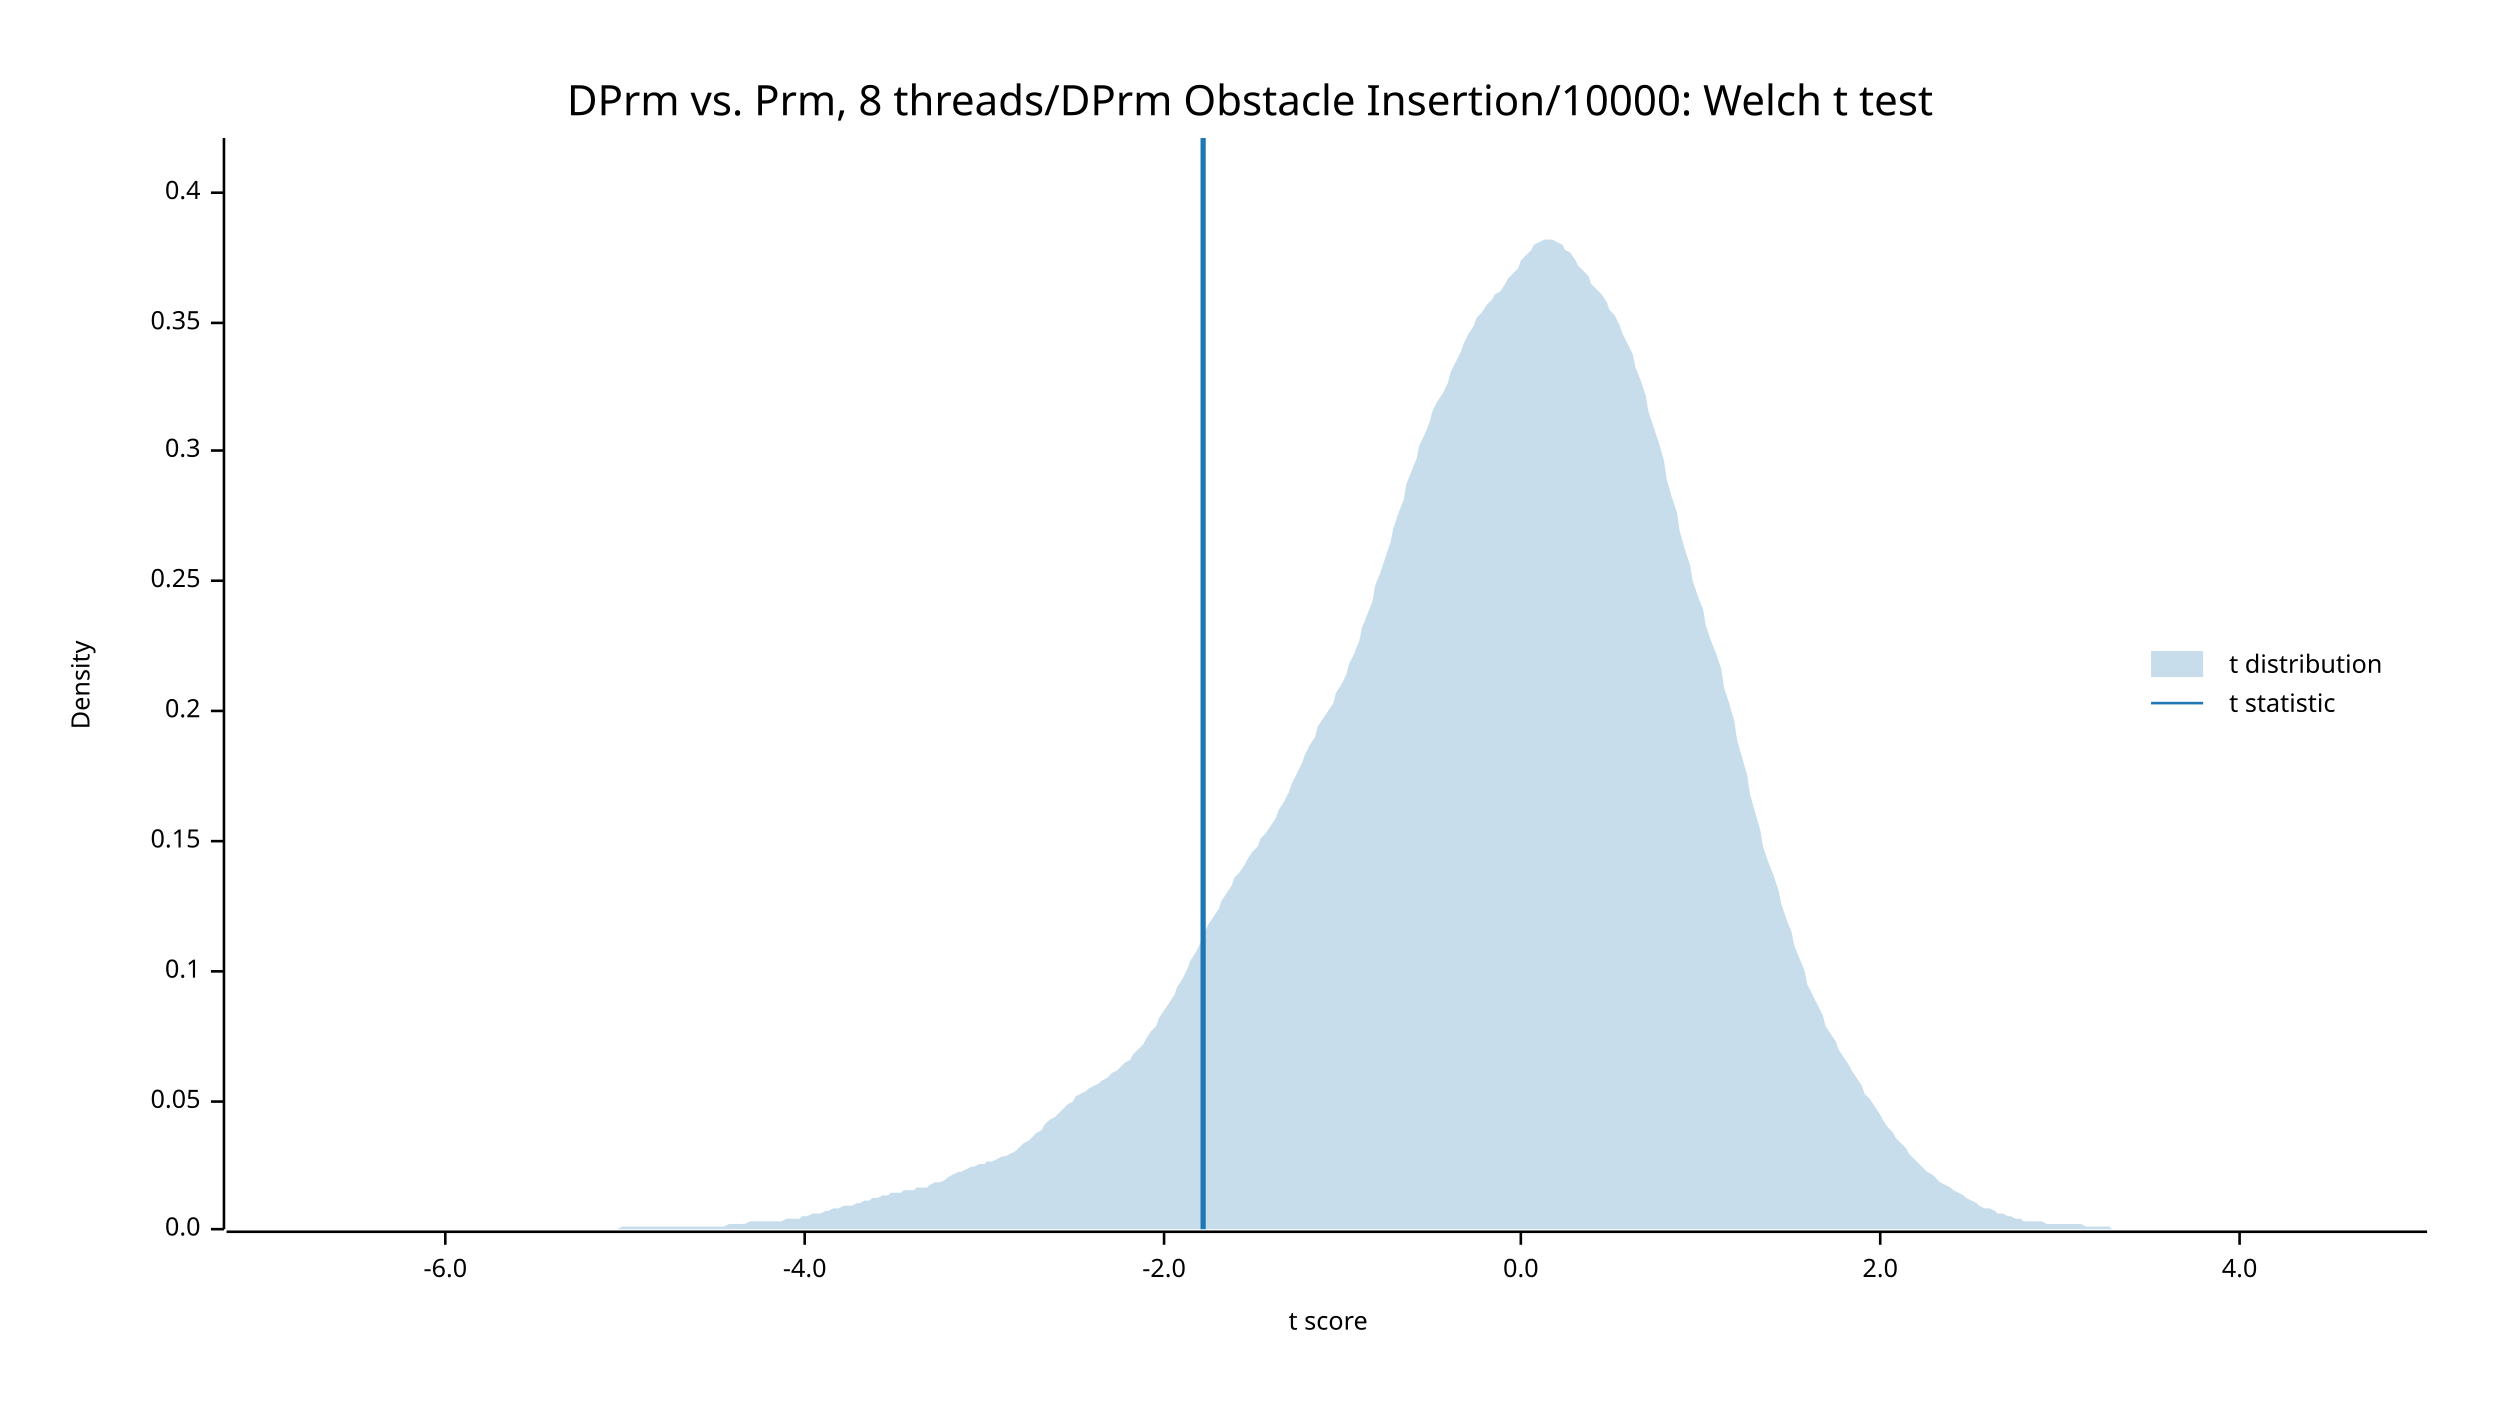
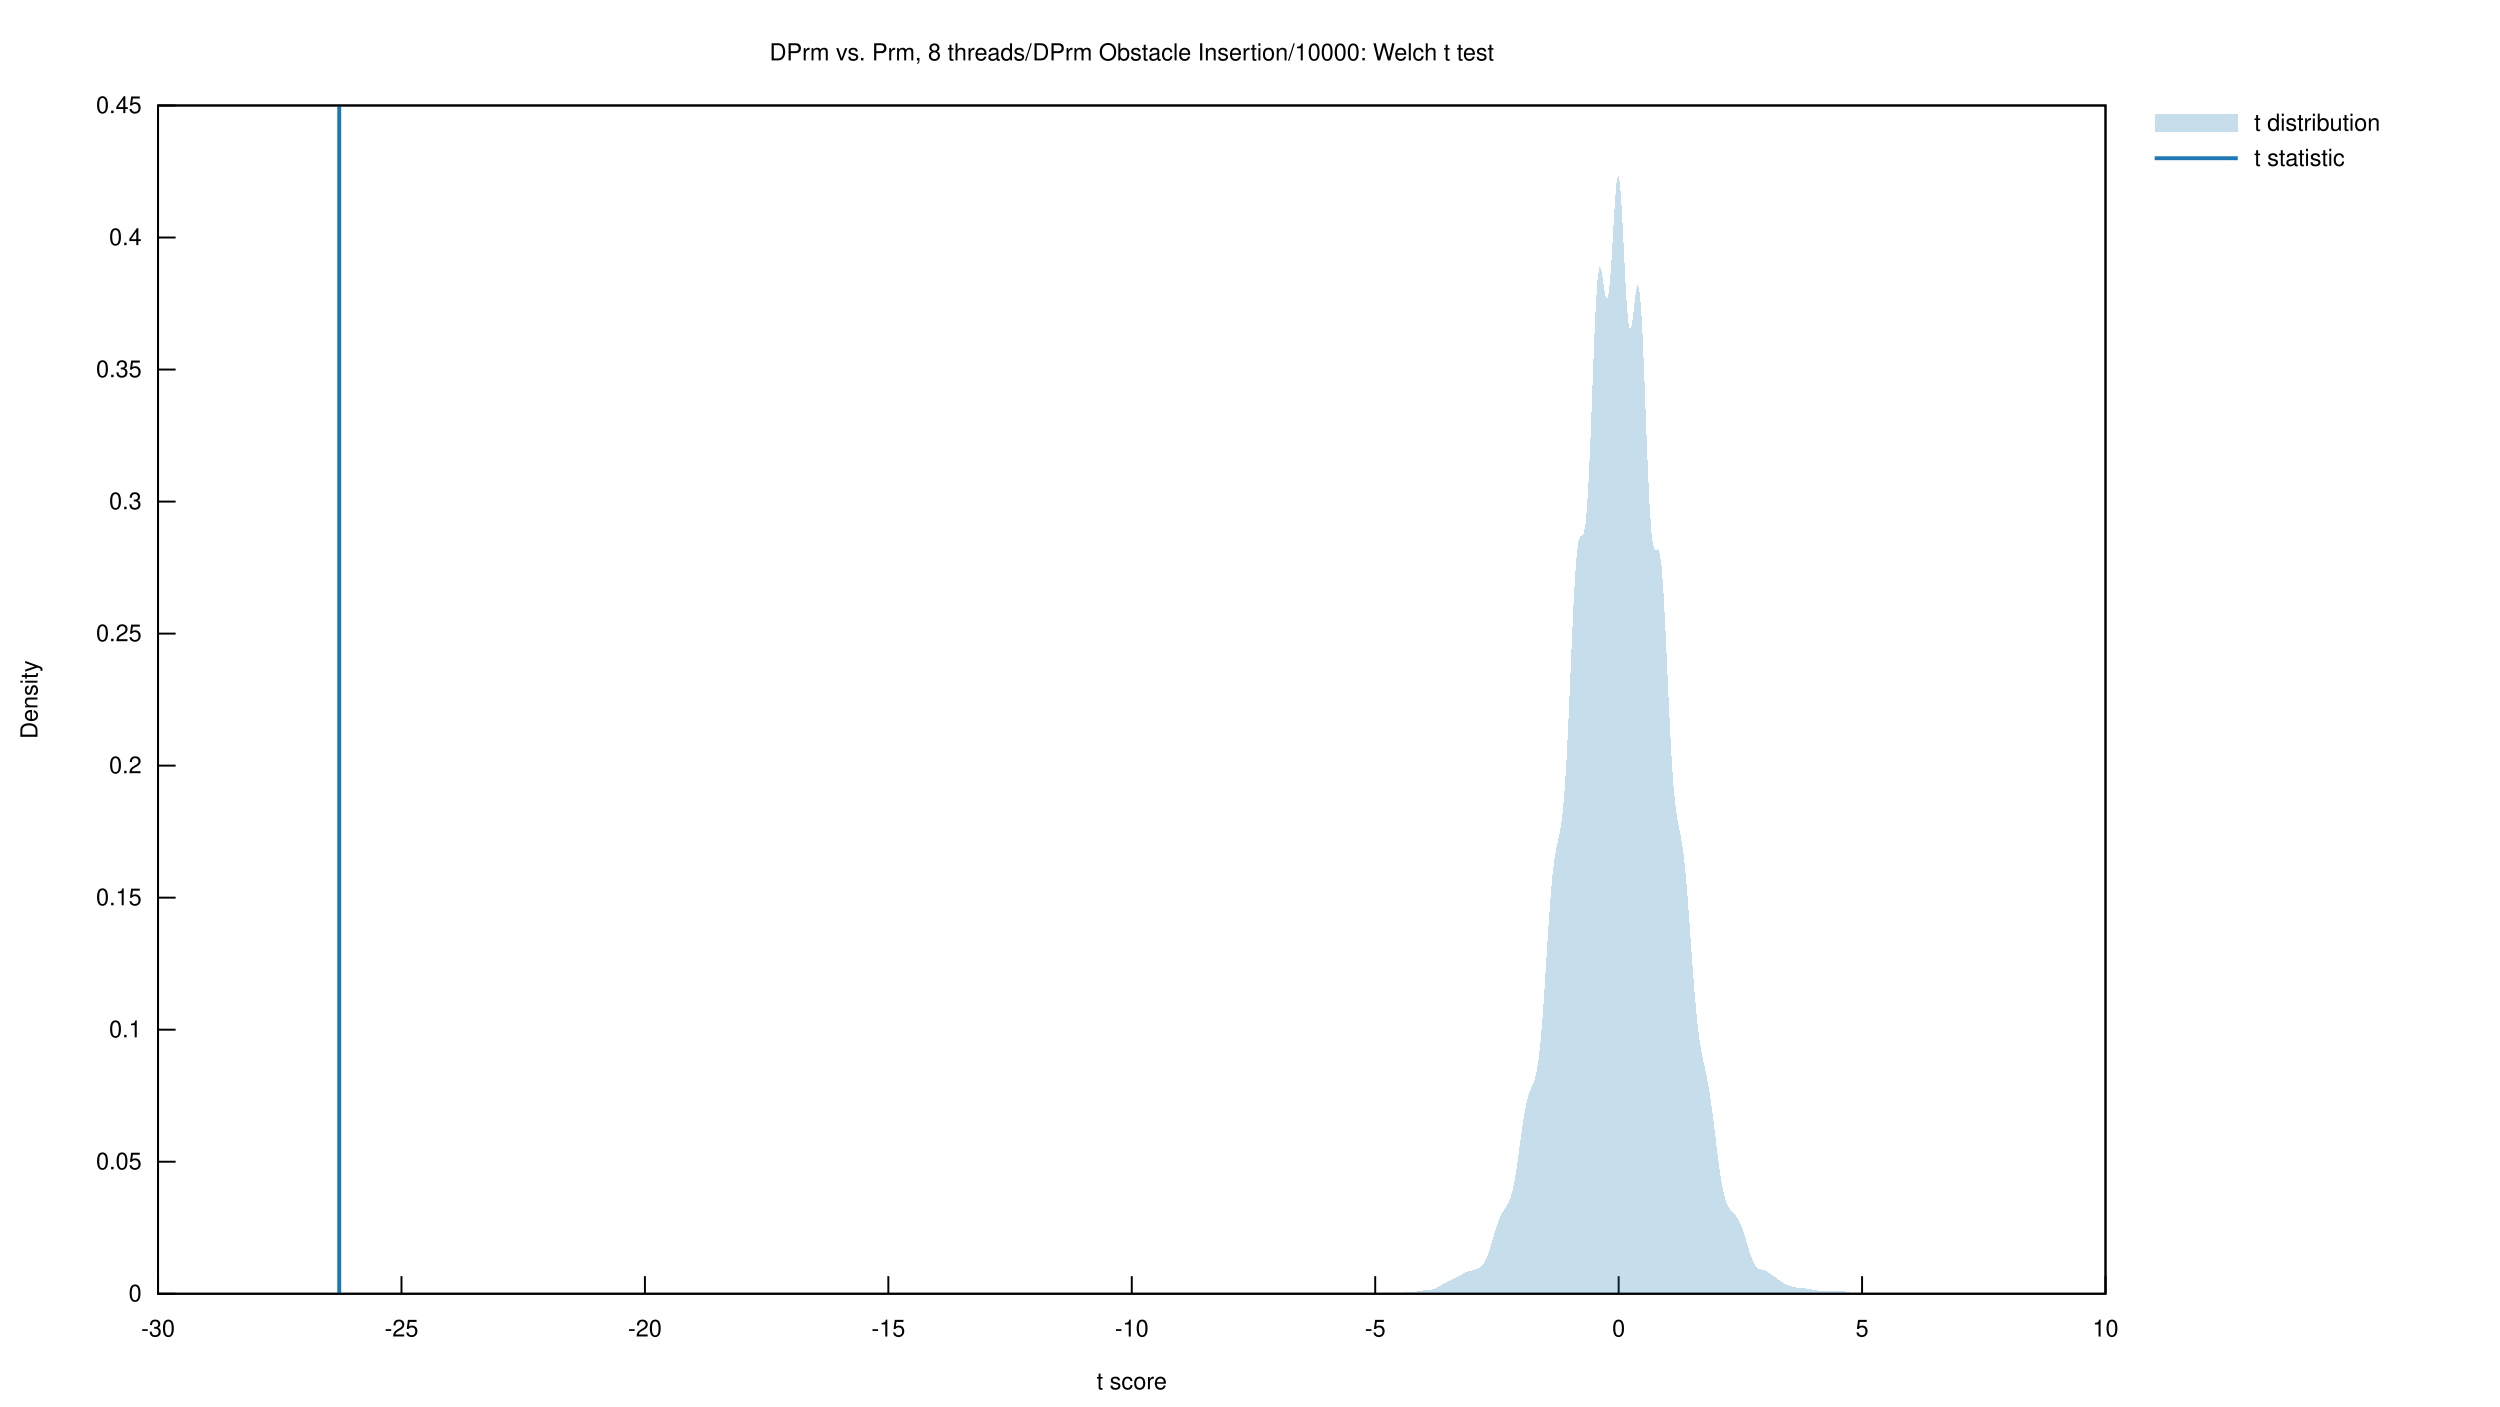
- <svg xmlns="http://www.w3.org/2000/svg" width="960" height="540" viewBox="0 0 960 540">
-   <text x="480" y="32" dy="0.76em" text-anchor="middle" font-family="sans-serif" font-size="16.129" opacity="1" fill="#000000">
- DPrm vs. Prm, 8 threads/DPrm Obstacle Insertion/10000: Welch t test
- </text>
-   <text x="27" y="263" dy="0.76em" text-anchor="middle" font-family="sans-serif" font-size="9.677" opacity="1" fill="#000000" transform="rotate(270, 27, 263)">
- Density
- </text>
-   <text x="510" y="513" dy="-0.5ex" text-anchor="middle" font-family="sans-serif" font-size="9.677" opacity="1" fill="#000000">
- t score
- </text>
-   <polyline fill="none" opacity="1" stroke="#000000" stroke-width="1" points="86,53 86,472 " />
-   <text x="77" y="472" dy="0.5ex" text-anchor="end" font-family="sans-serif" font-size="9.677" opacity="1" fill="#000000">
- 0.0
- </text>
-   <polyline fill="none" opacity="1" stroke="#000000" stroke-width="1" points="81,472 86,472 " />
-   <text x="77" y="423" dy="0.5ex" text-anchor="end" font-family="sans-serif" font-size="9.677" opacity="1" fill="#000000">
- 0.05
- </text>
-   <polyline fill="none" opacity="1" stroke="#000000" stroke-width="1" points="81,423 86,423 " />
-   <text x="77" y="373" dy="0.5ex" text-anchor="end" font-family="sans-serif" font-size="9.677" opacity="1" fill="#000000">
- 0.1
- </text>
-   <polyline fill="none" opacity="1" stroke="#000000" stroke-width="1" points="81,373 86,373 " />
-   <text x="77" y="323" dy="0.5ex" text-anchor="end" font-family="sans-serif" font-size="9.677" opacity="1" fill="#000000">
- 0.15
- </text>
-   <polyline fill="none" opacity="1" stroke="#000000" stroke-width="1" points="81,323 86,323 " />
-   <text x="77" y="273" dy="0.5ex" text-anchor="end" font-family="sans-serif" font-size="9.677" opacity="1" fill="#000000">
- 0.2
- </text>
-   <polyline fill="none" opacity="1" stroke="#000000" stroke-width="1" points="81,273 86,273 " />
-   <text x="77" y="223" dy="0.5ex" text-anchor="end" font-family="sans-serif" font-size="9.677" opacity="1" fill="#000000">
- 0.25
- </text>
-   <polyline fill="none" opacity="1" stroke="#000000" stroke-width="1" points="81,223 86,223 " />
-   <text x="77" y="173" dy="0.5ex" text-anchor="end" font-family="sans-serif" font-size="9.677" opacity="1" fill="#000000">
- 0.3
- </text>
-   <polyline fill="none" opacity="1" stroke="#000000" stroke-width="1" points="81,173 86,173 " />
-   <text x="77" y="124" dy="0.5ex" text-anchor="end" font-family="sans-serif" font-size="9.677" opacity="1" fill="#000000">
- 0.35
- </text>
-   <polyline fill="none" opacity="1" stroke="#000000" stroke-width="1" points="81,124 86,124 " />
-   <text x="77" y="74" dy="0.5ex" text-anchor="end" font-family="sans-serif" font-size="9.677" opacity="1" fill="#000000">
- 0.4
- </text>
-   <polyline fill="none" opacity="1" stroke="#000000" stroke-width="1" points="81,74 86,74 " />
-   <polyline fill="none" opacity="1" stroke="#000000" stroke-width="1" points="87,473 932,473 " />
-   <text x="171" y="483" dy="0.76em" text-anchor="middle" font-family="sans-serif" font-size="9.677" opacity="1" fill="#000000">
- -6.0
- </text>
-   <polyline fill="none" opacity="1" stroke="#000000" stroke-width="1" points="171,473 171,478 " />
-   <text x="309" y="483" dy="0.76em" text-anchor="middle" font-family="sans-serif" font-size="9.677" opacity="1" fill="#000000">
- -4.0
- </text>
-   <polyline fill="none" opacity="1" stroke="#000000" stroke-width="1" points="309,473 309,478 " />
-   <text x="447" y="483" dy="0.76em" text-anchor="middle" font-family="sans-serif" font-size="9.677" opacity="1" fill="#000000">
- -2.0
- </text>
-   <polyline fill="none" opacity="1" stroke="#000000" stroke-width="1" points="447,473 447,478 " />
-   <text x="584" y="483" dy="0.76em" text-anchor="middle" font-family="sans-serif" font-size="9.677" opacity="1" fill="#000000">
- 0.0
- </text>
-   <polyline fill="none" opacity="1" stroke="#000000" stroke-width="1" points="584,473 584,478 " />
-   <text x="722" y="483" dy="0.76em" text-anchor="middle" font-family="sans-serif" font-size="9.677" opacity="1" fill="#000000">
- 2.0
- </text>
-   <polyline fill="none" opacity="1" stroke="#000000" stroke-width="1" points="722,473 722,478 " />
-   <text x="860" y="483" dy="0.76em" text-anchor="middle" font-family="sans-serif" font-size="9.677" opacity="1" fill="#000000">
- 4.0
- </text>
-   <polyline fill="none" opacity="1" stroke="#000000" stroke-width="1" points="860,473 860,478 " />
-   <polygon opacity="0.25" fill="#1F78B4" points="87,472 88,472 90,472 92,472 93,472 95,472 97,472 98,472 100,472 102,472 103,472 105,472 107,472 109,472 110,472 112,472 114,472 115,472 117,472 119,472 120,472 122,472 124,472 125,472 127,472 129,472 131,472 132,472 134,472 136,472 137,472 139,472 141,472 142,472 144,472 146,472 147,472 149,472 151,472 153,472 154,472 156,472 158,472 159,472 161,472 163,472 164,472 166,472 168,472 169,472 171,472 173,472 175,472 176,472 178,472 180,472 181,472 183,472 185,472 186,472 188,472 190,472 191,472 193,472 195,472 197,472 198,472 200,472 202,472 203,472 205,472 207,472 208,472 210,472 212,472 214,472 215,472 217,472 219,472 220,472 222,472 224,472 225,472 227,472 229,472 230,472 232,472 234,472 236,472 237,472 239,471 241,471 242,471 244,471 246,471 247,471 249,471 251,471 252,471 254,471 256,471 258,471 259,471 261,471 263,471 264,471 266,471 268,471 269,471 271,471 273,471 274,471 276,471 278,471 280,470 281,470 283,470 285,470 286,470 288,469 290,469 291,469 293,469 295,469 296,469 298,469 300,469 302,468 303,468 305,468 307,468 308,467 310,467 312,466 313,466 315,466 317,465 318,465 320,464 322,464 324,463 325,463 327,463 329,462 330,462 332,461 334,461 335,460 337,460 339,459 341,459 342,458 344,458 346,458 347,457 349,457 351,457 352,456 354,456 356,456 357,455 359,454 361,454 363,453 364,452 366,451 368,450 369,450 371,449 373,448 374,448 376,447 378,447 379,446 381,446 383,445 385,444 386,444 388,443 390,442 391,441 393,439 395,438 396,437 398,435 400,434 401,432 403,430 405,429 407,427 408,426 410,424 412,423 413,421 415,420 417,419 418,418 420,417 422,416 423,415 425,414 427,412 429,411 430,410 432,408 434,407 435,405 437,403 439,401 440,399 442,396 444,394 445,391 447,388 449,385 451,382 452,379 454,376 456,372 457,369 459,366 461,362 462,359 464,355 466,352 468,349 469,346 471,343 473,340 474,337 476,335 478,332 479,330 481,327 483,325 484,322 486,320 488,317 490,314 491,311 493,308 495,304 496,301 498,297 500,293 501,290 503,286 505,283 506,279 508,276 510,273 512,270 513,266 515,263 517,259 518,255 520,251 522,246 523,241 525,236 527,231 528,225 530,220 532,214 534,208 535,203 537,197 539,192 540,186 542,181 544,176 545,171 547,167 549,162 550,158 552,154 554,151 556,147 557,143 559,139 561,135 562,132 564,128 566,125 567,122 569,120 571,117 573,115 574,113 576,112 578,109 579,107 581,105 583,103 584,100 586,98 588,96 589,94 591,93 593,92 595,92 596,92 598,93 600,94 601,96 603,97 605,100 606,102 608,104 610,106 611,109 613,111 615,113 617,116 618,119 620,121 622,125 623,128 625,132 627,136 628,141 630,146 632,152 633,158 635,164 637,170 639,177 640,184 642,191 644,197 645,204 647,211 649,217 650,223 652,229 654,234 655,240 657,246 659,251 661,257 662,264 664,270 666,277 667,284 669,291 671,298 672,305 674,312 676,319 677,325 679,331 681,336 683,342 684,347 686,353 688,358 689,363 691,368 693,373 694,378 696,382 698,386 700,390 701,394 703,397 705,400 706,403 708,406 710,409 711,411 713,414 715,417 716,420 718,422 720,425 722,428 723,430 725,433 727,435 728,437 730,439 732,441 733,443 735,445 737,447 738,448 740,450 742,451 744,453 745,454 747,455 749,456 750,457 752,458 754,459 755,460 757,461 759,462 760,463 762,464 764,464 766,465 767,466 769,466 771,467 772,467 774,468 776,468 777,469 779,469 781,469 782,469 784,469 786,470 788,470 789,470 791,470 793,470 794,470 796,470 798,470 799,470 801,471 803,471 804,471 806,471 808,471 810,471 811,472 813,472 815,472 816,472 818,472 820,472 821,472 823,472 825,472 827,472 828,472 830,472 832,472 833,472 835,472 837,472 838,472 840,472 842,472 843,472 845,472 847,472 849,472 850,472 852,472 854,472 855,472 857,472 859,472 860,472 862,472 864,472 865,472 867,472 869,472 871,472 872,472 874,472 876,472 877,472 879,472 881,472 882,472 884,472 886,472 887,472 889,472 891,472 893,472 894,472 896,472 898,472 899,472 901,472 903,472 904,472 906,472 908,472 909,472 911,472 913,472 915,472 916,472 918,472 920,472 921,472 923,472 925,472 926,472 928,472 930,472 932,472 932,472 87,472 " />
-   <polyline fill="none" opacity="1" stroke="#1F78B4" stroke-width="2" points="462,472 462,53 " />
-   <text x="856" y="251" dy="0.76em" text-anchor="start" font-family="sans-serif" font-size="9.677" opacity="1" fill="#000000">
- t distribution
- </text>
-   <text x="856" y="266" dy="0.76em" text-anchor="start" font-family="sans-serif" font-size="9.677" opacity="1" fill="#000000">
- t statistic
- </text>
-   <rect x="826" y="250" width="20" height="10" opacity="0.25" fill="#1F78B4" stroke="none" />
-   <polyline fill="none" opacity="1" stroke="#1F78B4" stroke-width="1" points="826,270 846,270 " />
+ <svg xmlns="http://www.w3.org/2000/svg" xmlns:xlink="http://www.w3.org/1999/xlink" viewBox="0 0 1280 720">
+   <g id="gnuplot_canvas">
+     <rect x="0" y="0" width="1280" height="720" fill="none" />
+     <defs>
+       <circle id="gpDot" r="0.5" stroke-width="0.5" stroke="currentColor" />
+       <path id="gpPt0" stroke-width="0.222" stroke="currentColor" d="M-1,0 h2 M0,-1 v2" />
+       <path id="gpPt1" stroke-width="0.222" stroke="currentColor" d="M-1,-1 L1,1 M1,-1 L-1,1" />
+       <path id="gpPt2" stroke-width="0.222" stroke="currentColor" d="M-1,0 L1,0 M0,-1 L0,1 M-1,-1 L1,1 M-1,1 L1,-1" />
+       <rect id="gpPt3" stroke-width="0.222" stroke="currentColor" x="-1" y="-1" width="2" height="2" />
+       <rect id="gpPt4" stroke-width="0.222" stroke="currentColor" fill="currentColor" x="-1" y="-1" width="2" height="2" />
+       <circle id="gpPt5" stroke-width="0.222" stroke="currentColor" cx="0" cy="0" r="1" />
+       <use xlink:href="#gpPt5" id="gpPt6" fill="currentColor" stroke="none" />
+       <path id="gpPt7" stroke-width="0.222" stroke="currentColor" d="M0,-1.33 L-1.33,0.67 L1.33,0.67 z" />
+       <use xlink:href="#gpPt7" id="gpPt8" fill="currentColor" stroke="none" />
+       <use xlink:href="#gpPt7" id="gpPt9" stroke="currentColor" transform="rotate(180)" />
+       <use xlink:href="#gpPt9" id="gpPt10" fill="currentColor" stroke="none" />
+       <use xlink:href="#gpPt3" id="gpPt11" stroke="currentColor" transform="rotate(45)" />
+       <use xlink:href="#gpPt11" id="gpPt12" fill="currentColor" stroke="none" />
+       <path id="gpPt13" stroke-width="0.222" stroke="currentColor" d="M0,1.330 L1.265,0.411 L0.782,-1.067 L-0.782,-1.076 L-1.265,0.411 z" />
+       <use xlink:href="#gpPt13" id="gpPt14" fill="currentColor" stroke="none" />
+       <filter id="textbox" filterUnits="objectBoundingBox" x="0" y="0" height="1" width="1">
+         <feFlood flood-color="white" flood-opacity="1" result="bgnd" />
+         <feComposite in="SourceGraphic" in2="bgnd" operator="atop" />
+       </filter>
+       <filter id="greybox" filterUnits="objectBoundingBox" x="0" y="0" height="1" width="1">
+         <feFlood flood-color="lightgrey" flood-opacity="1" result="grey" />
+         <feComposite in="SourceGraphic" in2="grey" operator="atop" />
+       </filter>
+     </defs>
+     <g fill="none" color="white" stroke="currentColor" stroke-width="1.00" stroke-linecap="butt" stroke-linejoin="miter">
+ </g>
+     <g fill="none" color="black" stroke="currentColor" stroke-width="1.00" stroke-linecap="butt" stroke-linejoin="miter">
+       <path stroke="black" d="M80.92,662.40 L89.92,662.40  " />
+       <g transform="translate(72.53,666.30)" stroke="none" fill="black" font-family="Helvetica" font-size="12.00" text-anchor="end">
+         <text>
+           <tspan font-family="Helvetica"> 0</tspan>
+         </text>
+       </g>
+     </g>
+     <g fill="none" color="black" stroke="currentColor" stroke-width="1.00" stroke-linecap="butt" stroke-linejoin="miter">
+       <path stroke="black" d="M80.92,594.80 L89.92,594.80  " />
+       <g transform="translate(72.53,598.70)" stroke="none" fill="black" font-family="Helvetica" font-size="12.00" text-anchor="end">
+         <text>
+           <tspan font-family="Helvetica"> 0.05</tspan>
+         </text>
+       </g>
+     </g>
+     <g fill="none" color="black" stroke="currentColor" stroke-width="1.00" stroke-linecap="butt" stroke-linejoin="miter">
+       <path stroke="black" d="M80.92,527.20 L89.92,527.20  " />
+       <g transform="translate(72.53,531.10)" stroke="none" fill="black" font-family="Helvetica" font-size="12.00" text-anchor="end">
+         <text>
+           <tspan font-family="Helvetica"> 0.1</tspan>
+         </text>
+       </g>
+     </g>
+     <g fill="none" color="black" stroke="currentColor" stroke-width="1.00" stroke-linecap="butt" stroke-linejoin="miter">
+       <path stroke="black" d="M80.92,459.60 L89.92,459.60  " />
+       <g transform="translate(72.53,463.50)" stroke="none" fill="black" font-family="Helvetica" font-size="12.00" text-anchor="end">
+         <text>
+           <tspan font-family="Helvetica"> 0.15</tspan>
+         </text>
+       </g>
+     </g>
+     <g fill="none" color="black" stroke="currentColor" stroke-width="1.00" stroke-linecap="butt" stroke-linejoin="miter">
+       <path stroke="black" d="M80.92,392.00 L89.92,392.00  " />
+       <g transform="translate(72.53,395.90)" stroke="none" fill="black" font-family="Helvetica" font-size="12.00" text-anchor="end">
+         <text>
+           <tspan font-family="Helvetica"> 0.2</tspan>
+         </text>
+       </g>
+     </g>
+     <g fill="none" color="black" stroke="currentColor" stroke-width="1.00" stroke-linecap="butt" stroke-linejoin="miter">
+       <path stroke="black" d="M80.92,324.41 L89.92,324.41  " />
+       <g transform="translate(72.53,328.31)" stroke="none" fill="black" font-family="Helvetica" font-size="12.00" text-anchor="end">
+         <text>
+           <tspan font-family="Helvetica"> 0.25</tspan>
+         </text>
+       </g>
+     </g>
+     <g fill="none" color="black" stroke="currentColor" stroke-width="1.00" stroke-linecap="butt" stroke-linejoin="miter">
+       <path stroke="black" d="M80.92,256.81 L89.92,256.81  " />
+       <g transform="translate(72.53,260.71)" stroke="none" fill="black" font-family="Helvetica" font-size="12.00" text-anchor="end">
+         <text>
+           <tspan font-family="Helvetica"> 0.3</tspan>
+         </text>
+       </g>
+     </g>
+     <g fill="none" color="black" stroke="currentColor" stroke-width="1.00" stroke-linecap="butt" stroke-linejoin="miter">
+       <path stroke="black" d="M80.92,189.21 L89.92,189.21  " />
+       <g transform="translate(72.53,193.11)" stroke="none" fill="black" font-family="Helvetica" font-size="12.00" text-anchor="end">
+         <text>
+           <tspan font-family="Helvetica"> 0.35</tspan>
+         </text>
+       </g>
+     </g>
+     <g fill="none" color="black" stroke="currentColor" stroke-width="1.00" stroke-linecap="butt" stroke-linejoin="miter">
+       <path stroke="black" d="M80.92,121.61 L89.92,121.61  " />
+       <g transform="translate(72.53,125.51)" stroke="none" fill="black" font-family="Helvetica" font-size="12.00" text-anchor="end">
+         <text>
+           <tspan font-family="Helvetica"> 0.4</tspan>
+         </text>
+       </g>
+     </g>
+     <g fill="none" color="black" stroke="currentColor" stroke-width="1.00" stroke-linecap="butt" stroke-linejoin="miter">
+       <path stroke="black" d="M80.92,54.01 L89.92,54.01  " />
+       <g transform="translate(72.53,57.91)" stroke="none" fill="black" font-family="Helvetica" font-size="12.00" text-anchor="end">
+         <text>
+           <tspan font-family="Helvetica"> 0.45</tspan>
+         </text>
+       </g>
+     </g>
+     <g fill="none" color="black" stroke="currentColor" stroke-width="1.00" stroke-linecap="butt" stroke-linejoin="miter">
+       <path stroke="black" d="M80.92,662.40 L80.92,653.40  " />
+       <g transform="translate(80.92,684.30)" stroke="none" fill="black" font-family="Helvetica" font-size="12.00" text-anchor="middle">
+         <text>
+           <tspan font-family="Helvetica">-30</tspan>
+         </text>
+       </g>
+     </g>
+     <g fill="none" color="black" stroke="currentColor" stroke-width="1.00" stroke-linecap="butt" stroke-linejoin="miter">
+       <path stroke="black" d="M205.56,662.40 L205.56,653.40  " />
+       <g transform="translate(205.56,684.30)" stroke="none" fill="black" font-family="Helvetica" font-size="12.00" text-anchor="middle">
+         <text>
+           <tspan font-family="Helvetica">-25</tspan>
+         </text>
+       </g>
+     </g>
+     <g fill="none" color="black" stroke="currentColor" stroke-width="1.00" stroke-linecap="butt" stroke-linejoin="miter">
+       <path stroke="black" d="M330.20,662.40 L330.20,653.40  " />
+       <g transform="translate(330.20,684.30)" stroke="none" fill="black" font-family="Helvetica" font-size="12.00" text-anchor="middle">
+         <text>
+           <tspan font-family="Helvetica">-20</tspan>
+         </text>
+       </g>
+     </g>
+     <g fill="none" color="black" stroke="currentColor" stroke-width="1.00" stroke-linecap="butt" stroke-linejoin="miter">
+       <path stroke="black" d="M454.83,662.40 L454.83,653.40  " />
+       <g transform="translate(454.83,684.30)" stroke="none" fill="black" font-family="Helvetica" font-size="12.00" text-anchor="middle">
+         <text>
+           <tspan font-family="Helvetica">-15</tspan>
+         </text>
+       </g>
+     </g>
+     <g fill="none" color="black" stroke="currentColor" stroke-width="1.00" stroke-linecap="butt" stroke-linejoin="miter">
+       <path stroke="black" d="M579.47,662.40 L579.47,653.40  " />
+       <g transform="translate(579.47,684.30)" stroke="none" fill="black" font-family="Helvetica" font-size="12.00" text-anchor="middle">
+         <text>
+           <tspan font-family="Helvetica">-10</tspan>
+         </text>
+       </g>
+     </g>
+     <g fill="none" color="black" stroke="currentColor" stroke-width="1.00" stroke-linecap="butt" stroke-linejoin="miter">
+       <path stroke="black" d="M704.11,662.40 L704.11,653.40  " />
+       <g transform="translate(704.11,684.30)" stroke="none" fill="black" font-family="Helvetica" font-size="12.00" text-anchor="middle">
+         <text>
+           <tspan font-family="Helvetica">-5</tspan>
+         </text>
+       </g>
+     </g>
+     <g fill="none" color="black" stroke="currentColor" stroke-width="1.00" stroke-linecap="butt" stroke-linejoin="miter">
+       <path stroke="black" d="M828.75,662.40 L828.75,653.40  " />
+       <g transform="translate(828.75,684.30)" stroke="none" fill="black" font-family="Helvetica" font-size="12.00" text-anchor="middle">
+         <text>
+           <tspan font-family="Helvetica"> 0</tspan>
+         </text>
+       </g>
+     </g>
+     <g fill="none" color="black" stroke="currentColor" stroke-width="1.00" stroke-linecap="butt" stroke-linejoin="miter">
+       <path stroke="black" d="M953.38,662.40 L953.38,653.40  " />
+       <g transform="translate(953.38,684.30)" stroke="none" fill="black" font-family="Helvetica" font-size="12.00" text-anchor="middle">
+         <text>
+           <tspan font-family="Helvetica"> 5</tspan>
+         </text>
+       </g>
+     </g>
+     <g fill="none" color="black" stroke="currentColor" stroke-width="1.00" stroke-linecap="butt" stroke-linejoin="miter">
+       <path stroke="black" d="M1078.02,662.40 L1078.02,653.40  " />
+       <g transform="translate(1078.02,684.30)" stroke="none" fill="black" font-family="Helvetica" font-size="12.00" text-anchor="middle">
+         <text>
+           <tspan font-family="Helvetica"> 10</tspan>
+         </text>
+       </g>
+     </g>
+     <g fill="none" color="black" stroke="currentColor" stroke-width="1.00" stroke-linecap="butt" stroke-linejoin="miter">
+ </g>
+     <g fill="none" color="black" stroke="currentColor" stroke-width="1.00" stroke-linecap="butt" stroke-linejoin="miter">
+       <path stroke="black" d="M80.92,54.01 L80.92,662.40 L1078.02,662.40 L1078.02,54.01 L80.92,54.01 Z  " />
+     </g>
+     <g fill="none" color="black" stroke="currentColor" stroke-width="1.00" stroke-linecap="butt" stroke-linejoin="miter">
+ </g>
+     <g id="gnuplot_plot_1">
+       <g fill="none" color="black" stroke="currentColor" stroke-width="1.00" stroke-linecap="butt" stroke-linejoin="miter">
+         <g transform="translate(1154.14,66.91)" stroke="none" fill="black" font-family="Helvetica" font-size="12.00" text-anchor="start">
+           <text>
+             <tspan font-family="Helvetica">t distribution</tspan>
+           </text>
+         </g>
+       </g>
+       <g fill="none" color="black" stroke="currentColor" stroke-width="1.00" stroke-linecap="butt" stroke-linejoin="miter">
+         <g stroke="none" shape-rendering="crispEdges">
+           <polygon fill="rgb( 31, 120, 180)" fill-opacity="0.25" points="1103.19,67.51 1145.75,67.51 1145.75,58.51 1103.19,58.51 " />
+           <polygon fill="rgb( 31, 120, 180)" fill-opacity="0.25" points="604.20,662.40 605.09,662.40 605.97,662.40 606.86,662.39 607.75,662.39 608.63,662.38 609.52,662.37 610.41,662.37 611.29,662.36 612.18,662.35 613.07,662.35 613.95,662.36 614.84,662.36 615.73,662.37 616.62,662.38 617.50,662.39 618.39,662.39 619.28,662.40 620.16,662.40 621.05,662.40 621.94,662.40 622.82,662.40 623.71,662.40 624.60,662.40 625.49,662.40 626.37,662.40 627.26,662.40 628.15,662.40 629.03,662.40 629.92,662.40 630.81,662.40 631.69,662.40 632.58,662.40 633.47,662.40 634.35,662.40 635.24,662.40 636.13,662.40 637.02,662.40 637.90,662.40 638.79,662.40 639.68,662.40 640.56,662.40 641.45,662.40 642.34,662.40 643.22,662.40 644.11,662.40 645.00,662.40 645.89,662.40 646.77,662.40 647.66,662.40 648.55,662.40 649.43,662.40 650.32,662.40 651.21,662.40 652.09,662.40 652.98,662.40 653.87,662.40 654.76,662.40 655.64,662.40 656.53,662.40 657.42,662.40 658.30,662.39 659.19,662.39 660.08,662.38 660.96,662.37 661.85,662.36 662.74,662.36 663.62,662.35 664.51,662.35 665.40,662.35 666.29,662.35 667.17,662.35 668.06,662.35 668.95,662.35 669.83,662.34 670.72,662.34 671.61,662.33 672.49,662.33 673.38,662.33 674.27,662.33 675.16,662.32 676.04,662.31 676.93,662.30 677.82,662.27 678.70,662.24 679.59,662.20 680.48,662.16 681.36,662.14 682.25,662.13 683.14,662.14 684.02,662.16 684.91,662.20 685.80,662.24 686.69,662.26 687.57,662.28 688.46,662.28 689.35,662.26 690.23,662.24 691.12,662.22 692.01,662.20 692.89,662.19 693.78,662.19 694.67,662.20 695.56,662.22 696.44,662.25 697.33,662.28 698.22,662.31 699.10,662.33 699.99,662.35 700.88,662.35 701.76,662.34 702.65,662.32 703.54,662.29 704.43,662.25 705.31,662.20 706.20,662.14 707.09,662.09 707.97,662.04 708.86,661.99 709.75,661.96 710.63,661.93 711.52,661.92 712.41,661.91 713.29,661.91 714.18,661.89 715.07,661.87 715.96,661.84 716.84,661.80 717.73,661.76 718.62,661.72 719.50,661.67 720.39,661.63 721.28,661.58 722.16,661.53 723.05,661.48 723.94,661.41 724.83,661.32 725.71,661.19 726.60,661.04 727.49,660.88 728.37,660.74 729.26,660.62 730.15,660.53 731.03,660.46 731.92,660.39 732.81,660.28 733.69,660.09 734.58,659.80 735.47,659.42 736.36,658.95 737.24,658.43 738.13,657.90 739.02,657.38 739.90,656.88 740.79,656.43 741.68,656.00 742.56,655.59 743.45,655.17 744.34,654.74 745.23,654.28 746.11,653.79 747.00,653.29 747.89,652.77 748.77,652.28 749.66,651.81 750.55,651.41 751.43,651.08 752.32,650.80 753.21,650.56 754.10,650.34 754.98,650.11 755.87,649.86 756.76,649.55 757.64,649.10 758.53,648.42 759.42,647.39 760.30,645.92 761.19,643.99 762.08,641.62 762.96,638.91 763.85,635.99 764.74,632.98 765.63,630.03 766.51,627.25 767.40,624.75 768.29,622.61 769.17,620.84 770.06,619.38 770.95,618.09 771.83,616.72 772.72,614.99 773.61,612.60 774.50,609.31 775.38,605.01 776.27,599.71 777.16,593.63 778.04,587.11 778.93,580.57 779.82,574.41 780.70,568.99 781.59,564.50 782.48,561.01 783.37,558.40 784.25,556.36 785.14,554.37 786.03,551.79 786.91,547.92 787.80,542.14 788.69,534.07 789.57,523.66 790.46,511.26 791.35,497.51 792.23,483.36 793.12,469.79 794.01,457.74 794.90,447.86 795.78,440.37 796.67,434.98 797.56,430.94 798.44,427.11 799.33,422.19 800.22,414.91 801.10,404.35 801.99,390.07 802.88,372.33 803.77,352.15 804.65,331.21 805.54,311.59 806.43,295.31 807.31,283.75 808.20,277.20 809.09,274.72 809.97,274.22 810.86,273.04 811.75,268.52 812.63,258.75 813.52,243.07 814.41,222.34 815.30,198.80 816.18,175.61 817.07,156.09 817.96,142.78 818.84,136.79 819.73,137.46 820.62,142.58 821.50,148.91 822.39,153.11 823.28,152.51 824.17,145.86 825.05,133.70 825.94,118.36 826.83,103.41 827.71,92.76 828.60,89.46 829.49,94.72 830.37,107.53 831.26,124.94 832.15,143.00 833.04,157.88 833.92,166.90 834.81,169.05 835.70,165.23 836.58,157.83 837.47,150.22 838.36,145.82 839.24,147.39 840.13,156.29 841.02,172.27 841.90,193.47 842.79,216.99 843.68,239.57 844.57,258.39 845.45,271.67 846.34,279.04 847.23,281.54 848.11,281.35 849.00,281.20 849.89,283.70 850.77,290.66 851.66,302.70 852.55,319.15 853.44,338.34 854.32,358.15 855.21,376.56 856.10,392.13 856.98,404.21 857.87,412.92 858.76,419.02 859.64,423.63 860.53,428.00 861.42,433.26 862.30,440.19 863.19,449.12 864.08,459.89 864.97,471.95 865.85,484.54 866.74,496.88 867.63,508.31 868.51,518.32 869.40,526.67 870.29,533.35 871.17,538.63 872.06,542.98 872.95,546.98 873.84,551.16 874.72,555.91 875.61,561.42 876.50,567.70 877.38,574.59 878.27,581.82 879.16,589.08 880.04,595.99 880.93,602.21 881.82,607.50 882.71,611.70 883.59,614.82 884.48,617.03 885.37,618.55 886.25,619.65 887.14,620.58 888.03,621.52 888.91,622.63 889.80,623.99 890.69,625.69 891.57,627.74 892.46,630.15 893.35,632.86 894.24,635.79 895.12,638.77 896.01,641.64 896.90,644.21 897.78,646.33 898.67,647.90 899.56,648.94 900.44,649.53 901.33,649.85 902.22,650.08 903.11,650.33 903.99,650.69 904.88,651.16 905.77,651.71 906.65,652.30 907.54,652.92 908.43,653.57 909.31,654.24 910.20,654.92 911.09,655.57 911.97,656.18 912.86,656.73 913.75,657.22 914.64,657.65 915.52,658.03 916.41,658.37 917.30,658.66 918.18,658.91 919.07,659.11 919.96,659.28 920.84,659.40 921.73,659.48 922.62,659.54 923.51,659.60 924.39,659.66 925.28,659.76 926.17,659.91 927.05,660.08 927.94,660.29 928.83,660.49 929.71,660.68 930.60,660.82 931.49,660.91 932.38,660.95 933.26,660.96 934.15,660.95 935.04,660.93 935.92,660.91 936.81,660.89 937.70,660.85 938.58,660.81 939.47,660.78 940.36,660.75 941.24,660.76 942.13,660.81 943.02,660.90 943.91,661.05 944.79,661.23 945.68,661.43 946.57,661.63 947.45,661.82 948.34,661.96 949.23,662.06 950.11,662.13 951.00,662.17 951.89,662.20 952.78,662.21 953.66,662.22 954.55,662.22 955.44,662.22 956.32,662.20 957.21,662.19 958.10,662.17 958.98,662.15 959.87,662.14 960.76,662.13 961.64,662.13 962.53,662.14 963.42,662.16 964.31,662.19 965.19,662.23 966.08,662.26 966.97,662.29 967.85,662.31 968.74,662.31 969.63,662.31 970.51,662.30 971.40,662.29 972.29,662.29 973.18,662.28 974.06,662.28 974.95,662.27 975.84,662.25 976.72,662.23 977.61,662.22 978.50,662.21 979.38,662.21 980.27,662.23 981.16,662.26 982.05,662.30 982.93,662.32 983.82,662.34 984.71,662.35 985.59,662.35 986.48,662.35 987.37,662.35 988.25,662.35 989.14,662.36 990.03,662.37 990.91,662.38 991.80,662.38 992.69,662.39 993.58,662.40 994.46,662.40 995.35,662.40 996.24,662.40 997.12,662.40 998.01,662.40 998.90,662.40 999.78,662.40 1000.67,662.40 1001.56,662.40 1002.45,662.40 1003.33,662.40 1004.22,662.40 1005.11,662.40 1005.99,662.40 1006.88,662.40 1007.77,662.40 1008.65,662.40 1009.54,662.40 1010.43,662.40 1011.31,662.40 1012.20,662.40 1013.09,662.40 1013.98,662.40 1014.86,662.40 1015.75,662.40 1016.64,662.40 1017.52,662.40 1018.41,662.39 1019.30,662.39 1020.18,662.38 1021.07,662.37 1021.96,662.36 1022.85,662.36 1023.73,662.35 1024.62,662.35 1025.51,662.36 1026.39,662.37 1027.28,662.37 1028.17,662.38 1029.05,662.39 1029.94,662.39 1030.83,662.40 1031.72,662.40 1032.60,662.39 1033.49,662.39 1034.38,662.38 1035.26,662.37 1036.15,662.36 1037.04,662.36 1037.92,662.35 1038.81,662.35 1039.70,662.36 1040.58,662.37 1041.47,662.37 1042.36,662.38 1043.25,662.39 1044.13,662.39 1045.02,662.40 1045.91,662.40 1046.79,662.40 1046.79,662.40 1045.91,662.40 1045.02,662.40 1044.13,662.40 1043.25,662.40 1042.36,662.40 1041.47,662.40 1040.58,662.40 1039.70,662.40 1038.81,662.40 1037.92,662.40 1037.04,662.40 1036.15,662.40 1035.26,662.40 1034.38,662.40 1033.49,662.40 1032.60,662.40 1031.72,662.40 1030.83,662.40 1029.94,662.40 1029.05,662.40 1028.17,662.40 1027.28,662.40 1026.39,662.40 1025.51,662.40 1024.62,662.40 1023.73,662.40 1022.85,662.40 1021.96,662.40 1021.07,662.40 1020.18,662.40 1019.30,662.40 1018.41,662.40 1017.52,662.40 1016.64,662.40 1015.75,662.40 1014.86,662.40 1013.98,662.40 1013.09,662.40 1012.20,662.40 1011.31,662.40 1010.43,662.40 1009.54,662.40 1008.65,662.40 1007.77,662.40 1006.88,662.40 1005.99,662.40 1005.11,662.40 1004.22,662.40 1003.33,662.40 1002.45,662.40 1001.56,662.40 1000.67,662.40 999.78,662.40 998.90,662.40 998.01,662.40 997.12,662.40 996.24,662.40 995.35,662.40 994.46,662.40 993.58,662.40 992.69,662.40 991.80,662.40 990.91,662.40 990.03,662.40 989.14,662.40 988.25,662.40 987.37,662.40 986.48,662.40 985.59,662.40 984.71,662.40 983.82,662.40 982.93,662.40 982.05,662.40 981.16,662.40 980.27,662.40 979.38,662.40 978.50,662.40 977.61,662.40 976.72,662.40 975.84,662.40 974.95,662.40 974.06,662.40 973.18,662.40 972.29,662.40 971.40,662.40 970.51,662.40 969.63,662.40 968.74,662.40 967.85,662.40 966.97,662.40 966.08,662.40 965.19,662.40 964.31,662.40 963.42,662.40 962.53,662.40 961.64,662.40 960.76,662.40 959.87,662.40 958.98,662.40 958.10,662.40 957.21,662.40 956.32,662.40 955.44,662.40 954.55,662.40 953.66,662.40 952.78,662.40 951.89,662.40 951.00,662.40 950.11,662.40 949.23,662.40 948.34,662.40 947.45,662.40 946.57,662.40 945.68,662.40 944.79,662.40 943.91,662.40 943.02,662.40 942.13,662.40 941.24,662.40 940.36,662.40 939.47,662.40 938.58,662.40 937.70,662.40 936.81,662.40 935.92,662.40 935.04,662.40 934.15,662.40 933.26,662.40 932.38,662.40 931.49,662.40 930.60,662.40 929.71,662.40 928.83,662.40 927.94,662.40 927.05,662.40 926.17,662.40 925.28,662.40 924.39,662.40 923.51,662.40 922.62,662.40 921.73,662.40 920.84,662.40 919.96,662.40 919.07,662.40 918.18,662.40 917.30,662.40 916.41,662.40 915.52,662.40 914.64,662.40 913.75,662.40 912.86,662.40 911.97,662.40 911.09,662.40 910.20,662.40 909.31,662.40 908.43,662.40 907.54,662.40 906.65,662.40 905.77,662.40 904.88,662.40 903.99,662.40 903.11,662.40 902.22,662.40 901.33,662.40 900.44,662.40 899.56,662.40 898.67,662.40 897.78,662.40 896.90,662.40 896.01,662.40 895.12,662.40 894.24,662.40 893.35,662.40 892.46,662.40 891.57,662.40 890.69,662.40 889.80,662.40 888.91,662.40 888.03,662.40 887.14,662.40 886.25,662.40 885.37,662.40 884.48,662.40 883.59,662.40 882.71,662.40 881.82,662.40 880.93,662.40 880.04,662.40 879.16,662.40 878.27,662.40 877.38,662.40 876.50,662.40 875.61,662.40 874.72,662.40 873.84,662.40 872.95,662.40 872.06,662.40 871.17,662.40 870.29,662.40 869.40,662.40 868.51,662.40 867.63,662.40 866.74,662.40 865.85,662.40 864.97,662.40 864.08,662.40 863.19,662.40 862.30,662.40 861.42,662.40 860.53,662.40 859.64,662.40 858.76,662.40 857.87,662.40 856.98,662.40 856.10,662.40 855.21,662.40 854.32,662.40 853.44,662.40 852.55,662.40 851.66,662.40 850.77,662.40 849.89,662.40 849.00,662.40 848.11,662.40 847.23,662.40 846.34,662.40 845.45,662.40 844.57,662.40 843.68,662.40 842.79,662.40 841.90,662.40 841.02,662.40 840.13,662.40 839.24,662.40 838.36,662.40 837.47,662.40 836.58,662.40 835.70,662.40 834.81,662.40 833.92,662.40 833.04,662.40 832.15,662.40 831.26,662.40 830.37,662.40 829.49,662.40 828.60,662.40 827.71,662.40 826.83,662.40 825.94,662.40 825.05,662.40 824.17,662.40 823.28,662.40 822.39,662.40 821.50,662.40 820.62,662.40 819.73,662.40 818.84,662.40 817.96,662.40 817.07,662.40 816.18,662.40 815.30,662.40 814.41,662.40 813.52,662.40 812.63,662.40 811.75,662.40 810.86,662.40 809.97,662.40 809.09,662.40 808.20,662.40 807.31,662.40 806.43,662.40 805.54,662.40 804.65,662.40 803.77,662.40 802.88,662.40 801.99,662.40 801.10,662.40 800.22,662.40 799.33,662.40 798.44,662.40 797.56,662.40 796.67,662.40 795.78,662.40 794.90,662.40 794.01,662.40 793.12,662.40 792.23,662.40 791.35,662.40 790.46,662.40 789.57,662.40 788.69,662.40 787.80,662.40 786.91,662.40 786.03,662.40 785.14,662.40 784.25,662.40 783.37,662.40 782.48,662.40 781.59,662.40 780.70,662.40 779.82,662.40 778.93,662.40 778.04,662.40 777.16,662.40 776.27,662.40 775.38,662.40 774.50,662.40 773.61,662.40 772.72,662.40 771.83,662.40 770.95,662.40 770.06,662.40 769.17,662.40 768.29,662.40 767.40,662.40 766.51,662.40 765.63,662.40 764.74,662.40 763.85,662.40 762.96,662.40 762.08,662.40 761.19,662.40 760.30,662.40 759.42,662.40 758.53,662.40 757.64,662.40 756.76,662.40 755.87,662.40 754.98,662.40 754.10,662.40 753.21,662.40 752.32,662.40 751.43,662.40 750.55,662.40 749.66,662.40 748.77,662.40 747.89,662.40 747.00,662.40 746.11,662.40 745.23,662.40 744.34,662.40 743.45,662.40 742.56,662.40 741.68,662.40 740.79,662.40 739.90,662.40 739.02,662.40 738.13,662.40 737.24,662.40 736.36,662.40 735.47,662.40 734.58,662.40 733.69,662.40 732.81,662.40 731.92,662.40 731.03,662.40 730.15,662.40 729.26,662.40 728.37,662.40 727.49,662.40 726.60,662.40 725.71,662.40 724.83,662.40 723.94,662.40 723.05,662.40 722.16,662.40 721.28,662.40 720.39,662.40 719.50,662.40 718.62,662.40 717.73,662.40 716.84,662.40 715.96,662.40 715.07,662.40 714.18,662.40 713.29,662.40 712.41,662.40 711.52,662.40 710.63,662.40 709.75,662.40 708.86,662.40 707.97,662.40 707.09,662.40 706.20,662.40 705.31,662.40 704.43,662.40 703.54,662.40 702.65,662.40 701.76,662.40 700.88,662.40 699.99,662.40 699.10,662.40 698.22,662.40 697.33,662.40 696.44,662.40 695.56,662.40 694.67,662.40 693.78,662.40 692.89,662.40 692.01,662.40 691.12,662.40 690.23,662.40 689.35,662.40 688.46,662.40 687.57,662.40 686.69,662.40 685.80,662.40 684.91,662.40 684.02,662.40 683.14,662.40 682.25,662.40 681.36,662.40 680.48,662.40 679.59,662.40 678.70,662.40 677.82,662.40 676.93,662.40 676.04,662.40 675.16,662.40 674.27,662.40 673.38,662.40 672.49,662.40 671.61,662.40 670.72,662.40 669.83,662.40 668.95,662.40 668.06,662.40 667.17,662.40 666.29,662.40 665.40,662.40 664.51,662.40 663.62,662.40 662.74,662.40 661.85,662.40 660.96,662.40 660.08,662.40 659.19,662.40 658.30,662.40 657.42,662.40 656.53,662.40 655.64,662.40 654.76,662.40 653.87,662.40 652.98,662.40 652.09,662.40 651.21,662.40 650.32,662.40 649.43,662.40 648.55,662.40 647.66,662.40 646.77,662.40 645.89,662.40 645.00,662.40 644.11,662.40 643.22,662.40 642.34,662.40 641.45,662.40 640.56,662.40 639.68,662.40 638.79,662.40 637.90,662.40 637.02,662.40 636.13,662.40 635.24,662.40 634.35,662.40 633.47,662.40 632.58,662.40 631.69,662.40 630.81,662.40 629.92,662.40 629.03,662.40 628.15,662.40 627.26,662.40 626.37,662.40 625.49,662.40 624.60,662.40 623.71,662.40 622.82,662.40 621.94,662.40 621.05,662.40 620.16,662.40 619.28,662.40 618.39,662.40 617.50,662.40 616.62,662.40 615.73,662.40 614.84,662.40 613.95,662.40 613.07,662.40 612.18,662.40 611.29,662.40 610.41,662.40 609.52,662.40 608.63,662.40 607.75,662.40 606.86,662.40 605.97,662.40 605.09,662.40 604.20,662.40 " />
+         </g>
+       </g>
+     </g>
+     <g id="gnuplot_plot_2">
+       <g fill="none" color="white" stroke="rgb( 31, 120, 180)" stroke-width="2.00" stroke-linecap="butt" stroke-linejoin="miter">
+ </g>
+       <g fill="none" color="black" stroke="currentColor" stroke-width="2.00" stroke-linecap="butt" stroke-linejoin="miter">
+         <g transform="translate(1154.14,84.91)" stroke="none" fill="black" font-family="Helvetica" font-size="12.00" text-anchor="start">
+           <text>
+             <tspan font-family="Helvetica">t statistic</tspan>
+           </text>
+         </g>
+       </g>
+       <g fill="none" color="black" stroke="currentColor" stroke-width="2.00" stroke-linecap="butt" stroke-linejoin="miter">
+         <path stroke="rgb( 31, 120, 180)" d="M1103.19,81.01 L1145.75,81.01 M173.68,662.40 L173.68,54.01  " />
+       </g>
+     </g>
+     <g fill="none" color="black" stroke="currentColor" stroke-width="2.00" stroke-linecap="butt" stroke-linejoin="miter">
+ </g>
+     <g fill="none" color="black" stroke="black" stroke-width="1.00" stroke-linecap="butt" stroke-linejoin="miter">
+ </g>
+     <g fill="none" color="black" stroke="currentColor" stroke-width="1.00" stroke-linecap="butt" stroke-linejoin="miter">
+       <path stroke="black" d="M80.92,54.01 L80.92,662.40 L1078.02,662.40 L1078.02,54.01 L80.92,54.01 Z  " />
+       <g transform="translate(19.18,358.21) rotate(270.00)" stroke="none" fill="black" font-family="Helvetica" font-size="12.00" text-anchor="middle">
+         <text>
+           <tspan font-family="Helvetica">Density</tspan>
+         </text>
+       </g>
+     </g>
+     <g fill="none" color="black" stroke="currentColor" stroke-width="1.00" stroke-linecap="butt" stroke-linejoin="miter">
+       <g transform="translate(579.47,711.30)" stroke="none" fill="black" font-family="Helvetica" font-size="12.00" text-anchor="middle">
+         <text>
+           <tspan font-family="Helvetica">t score</tspan>
+         </text>
+       </g>
+     </g>
+     <g fill="none" color="black" stroke="currentColor" stroke-width="1.00" stroke-linecap="butt" stroke-linejoin="miter">
+ </g>
+     <g fill="none" color="black" stroke="currentColor" stroke-width="1.00" stroke-linecap="butt" stroke-linejoin="miter">
+       <g transform="translate(579.47,30.91)" stroke="none" fill="black" font-family="Helvetica" font-size="12.00" text-anchor="middle">
+         <text>
+           <tspan font-family="Helvetica">DPrm vs. Prm, 8 threads/DPrm Obstacle Insertion/10000: Welch t test</tspan>
+         </text>
+       </g>
+     </g>
+     <g fill="none" color="black" stroke="currentColor" stroke-width="1.00" stroke-linecap="butt" stroke-linejoin="miter">
+ </g>
+   </g>
</svg>
